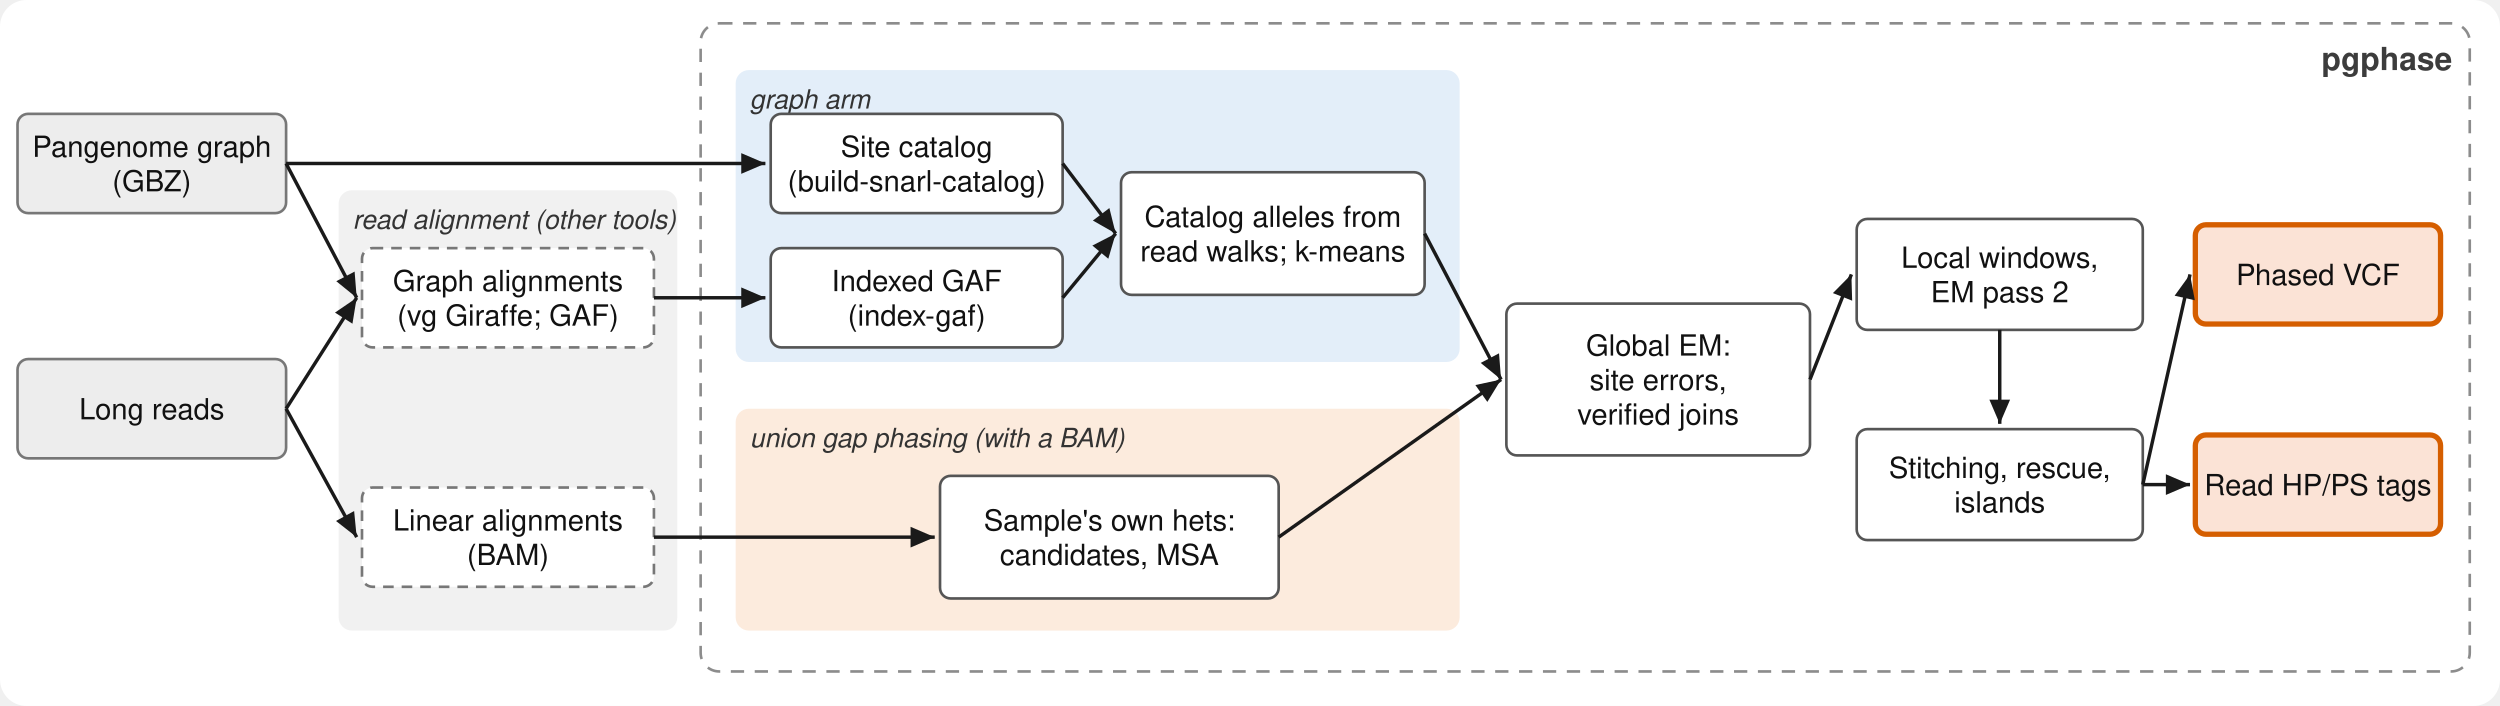
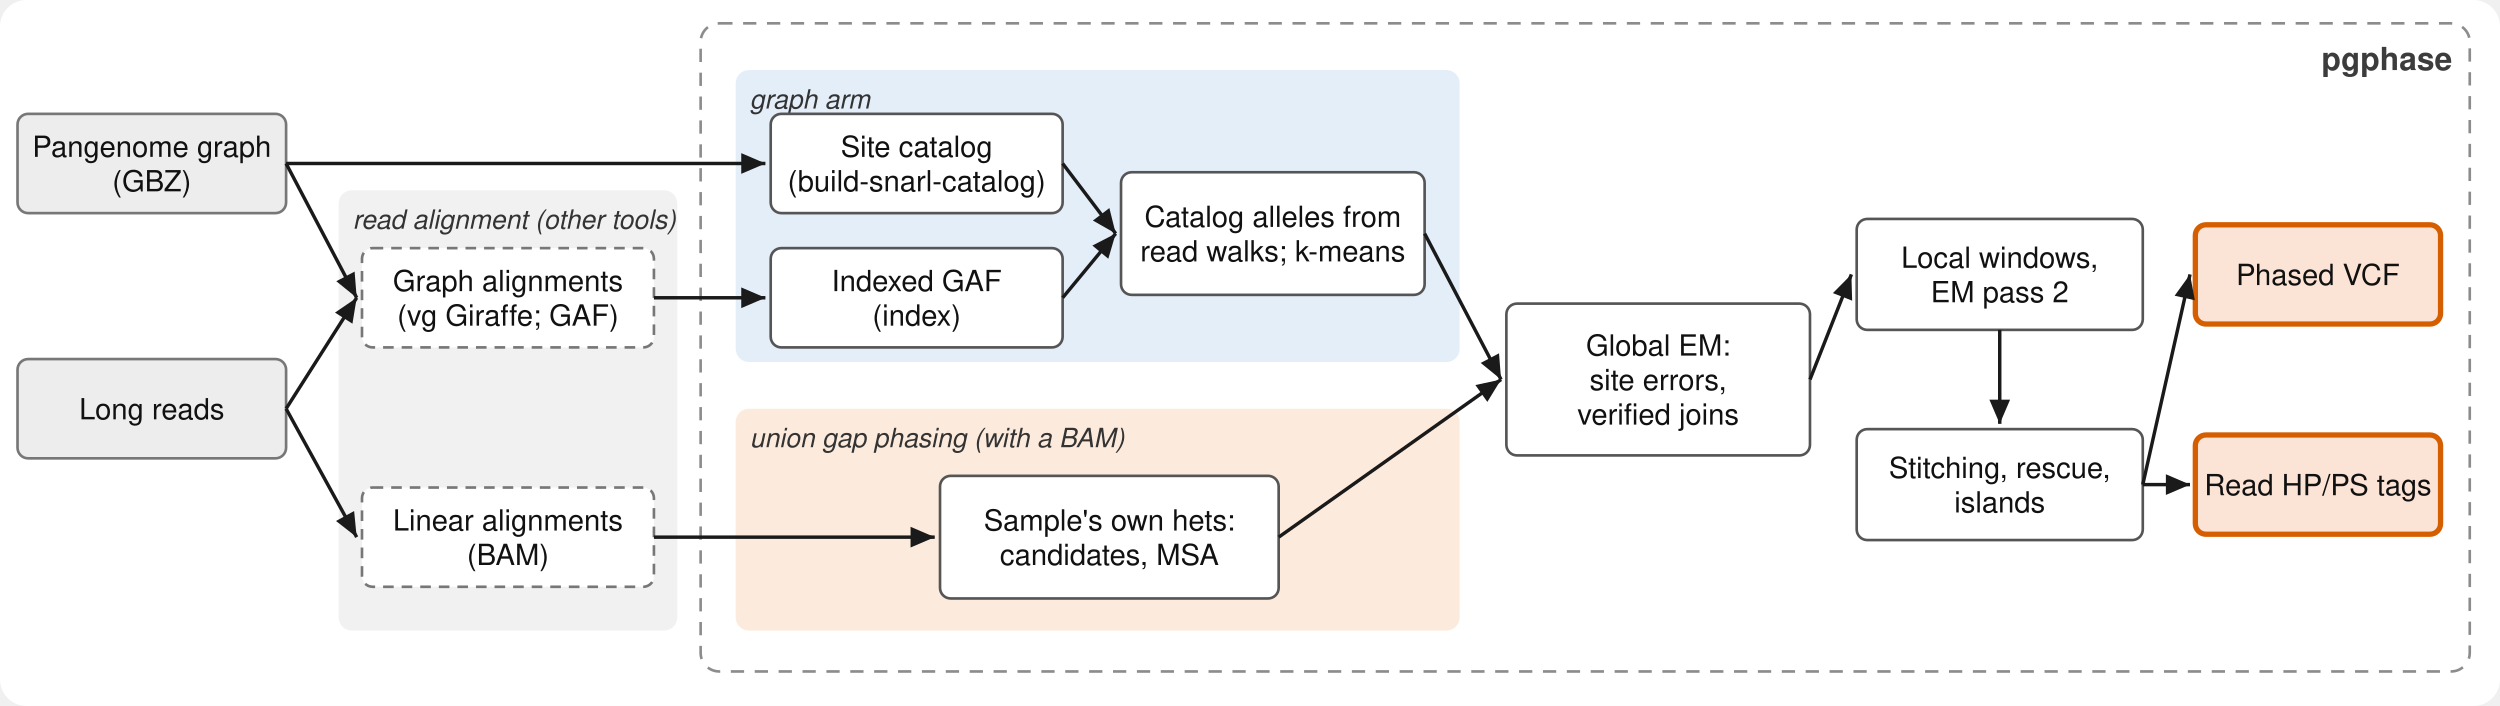
<svg xmlns="http://www.w3.org/2000/svg" style="color:#1a1a1a;font-family:Helvetica,Arial,sans-serif" viewBox="0 0 942 266" class="chart" role="img" aria-label="pgphase pipeline">
  <rect x="0" y="0" width="100%" height="100%" rx="10" fill="#ffffff" />
  <defs>
    <marker id="ah" markerWidth="8" markerHeight="8" refX="7" refY="3" orient="auto">
      <path d="M0,0 L7,3 L0,6 z" fill="currentColor" />
    </marker>
  </defs>
  <rect x="264.0" y="8.8" width="666.6" height="244.2" rx="7" fill="none" stroke="currentColor" stroke-opacity=".5" stroke-dasharray="5 4" />
  <text x="924.0" y="26.4" text-anchor="end" font-size="12" font-weight="700" fill="currentColor" fill-opacity=".85">pgphase</text>
  <rect x="127.6" y="71.7" width="127.6" height="165.9" rx="5" fill="#F1F1F1" />
  <text x="132.9" y="86.2" font-size="10" font-style="italic" fill="#333">read alignment (other tools)</text>
  <rect x="277.2" y="26.4" width="272.8" height="110.0" rx="5" fill="#E3EEF9" />
  <text x="282.5" y="40.9" font-size="10" font-style="italic" fill="#333">graph arm</text>
  <rect x="277.2" y="154.0" width="272.8" height="83.6" rx="5" fill="#FCEBDD" />
  <text x="282.5" y="168.5" font-size="10" font-style="italic" fill="#333">union gap phasing (with a BAM)</text>
  <rect x="6.6" y="42.9" width="101.2" height="37.4" rx="4" fill="#EDEDED" stroke="#777" stroke-width="1" />
  <text x="57.2" y="59.1" text-anchor="middle" font-size="11" fill="#111">Pangenome graph</text>
  <text x="57.2" y="72.1" text-anchor="middle" font-size="11" fill="#111">(GBZ)</text>
  <rect x="6.6" y="135.3" width="101.2" height="37.4" rx="4" fill="#EDEDED" stroke="#777" stroke-width="1" />
  <text x="57.2" y="158.0" text-anchor="middle" font-size="11" fill="#111">Long reads</text>
  <rect x="136.4" y="93.5" width="110.0" height="37.4" rx="4" fill="#FFFFFF" stroke="#777" stroke-width="1" stroke-dasharray="4 3" />
  <text x="191.4" y="109.7" text-anchor="middle" font-size="11" fill="#111">Graph alignments</text>
  <text x="191.4" y="122.7" text-anchor="middle" font-size="11" fill="#111">(vg Giraffe; GAF)</text>
  <rect x="136.4" y="183.7" width="110.0" height="37.4" rx="4" fill="#FFFFFF" stroke="#777" stroke-width="1" stroke-dasharray="4 3" />
  <text x="191.4" y="199.9" text-anchor="middle" font-size="11" fill="#111">Linear alignments</text>
  <text x="191.4" y="212.9" text-anchor="middle" font-size="11" fill="#111">(BAM)</text>
  <rect x="290.4" y="42.9" width="110.0" height="37.4" rx="4" fill="#FFFFFF" stroke="#555" stroke-width="1" />
  <text x="345.4" y="59.1" text-anchor="middle" font-size="11" fill="#111">Site catalog</text>
  <text x="345.4" y="72.1" text-anchor="middle" font-size="11" fill="#111">(build-snarl-catalog)</text>
  <rect x="290.4" y="93.5" width="110.0" height="37.4" rx="4" fill="#FFFFFF" stroke="#555" stroke-width="1" />
  <text x="345.4" y="109.7" text-anchor="middle" font-size="11" fill="#111">Indexed GAF</text>
-   <text x="345.4" y="122.7" text-anchor="middle" font-size="11" fill="#111">(index-gaf)</text>
+   <text x="345.4" y="122.7" text-anchor="middle" font-size="11" fill="#111">(index)</text>
  <rect x="422.4" y="64.9" width="114.4" height="46.2" rx="4" fill="#FFFFFF" stroke="#555" stroke-width="1" />
  <text x="479.6" y="85.5" text-anchor="middle" font-size="11" fill="#111">Catalog alleles from</text>
  <text x="479.6" y="98.5" text-anchor="middle" font-size="11" fill="#111">read walks; k-means</text>
  <rect x="354.2" y="179.3" width="127.6" height="46.2" rx="4" fill="#FFFFFF" stroke="#555" stroke-width="1" />
  <text x="418.0" y="199.9" text-anchor="middle" font-size="11" fill="#111">Sample's own hets:</text>
  <text x="418.0" y="212.9" text-anchor="middle" font-size="11" fill="#111">candidates, MSA</text>
  <rect x="567.6" y="114.4" width="114.4" height="57.2" rx="4" fill="#FFFFFF" stroke="#555" stroke-width="1" />
  <text x="624.8" y="134.0" text-anchor="middle" font-size="11" fill="#111">Global EM:</text>
  <text x="624.8" y="147.0" text-anchor="middle" font-size="11" fill="#111">site errors,</text>
  <text x="624.8" y="160.0" text-anchor="middle" font-size="11" fill="#111">verified joins</text>
  <rect x="699.6" y="82.5" width="107.8" height="41.8" rx="4" fill="#FFFFFF" stroke="#555" stroke-width="1" />
  <text x="753.5" y="100.9" text-anchor="middle" font-size="11" fill="#111">Local windows,</text>
  <text x="753.5" y="113.9" text-anchor="middle" font-size="11" fill="#111">EM pass 2</text>
  <rect x="699.6" y="161.7" width="107.8" height="41.8" rx="4" fill="#FFFFFF" stroke="#555" stroke-width="1" />
  <text x="753.5" y="180.1" text-anchor="middle" font-size="11" fill="#111">Stitching, rescue,</text>
  <text x="753.5" y="193.1" text-anchor="middle" font-size="11" fill="#111">islands</text>
  <rect x="827.2" y="84.7" width="92.4" height="37.4" rx="4" fill="#FBE3D6" stroke="#D55E00" stroke-width="2" />
  <text x="873.4" y="107.4" text-anchor="middle" font-size="11" fill="#111">Phased VCF</text>
  <rect x="827.2" y="163.9" width="92.4" height="37.4" rx="4" fill="#FBE3D6" stroke="#D55E00" stroke-width="2" />
  <text x="873.4" y="186.6" text-anchor="middle" font-size="11" fill="#111">Read HP/PS tags</text>
  <line x1="107.8" y1="61.6" x2="288.4" y2="61.6" stroke="currentColor" stroke-width="1.3" marker-end="url(#ah)" />
  <line x1="107.8" y1="61.6" x2="134.4" y2="112.2" stroke="currentColor" stroke-width="1.3" marker-end="url(#ah)" />
  <line x1="107.8" y1="154.0" x2="134.4" y2="112.2" stroke="currentColor" stroke-width="1.3" marker-end="url(#ah)" />
  <line x1="107.8" y1="154.0" x2="134.4" y2="202.4" stroke="currentColor" stroke-width="1.3" marker-end="url(#ah)" />
  <line x1="246.4" y1="112.2" x2="288.4" y2="112.2" stroke="currentColor" stroke-width="1.3" marker-end="url(#ah)" />
  <line x1="400.4" y1="61.6" x2="420.4" y2="88.0" stroke="currentColor" stroke-width="1.3" marker-end="url(#ah)" />
  <line x1="400.4" y1="112.2" x2="420.4" y2="88.0" stroke="currentColor" stroke-width="1.3" marker-end="url(#ah)" />
  <line x1="246.4" y1="202.4" x2="352.2" y2="202.4" stroke="currentColor" stroke-width="1.3" marker-end="url(#ah)" />
  <line x1="536.8" y1="88.0" x2="565.6" y2="143.0" stroke="currentColor" stroke-width="1.3" marker-end="url(#ah)" />
  <line x1="481.8" y1="202.4" x2="565.6" y2="143.0" stroke="currentColor" stroke-width="1.3" marker-end="url(#ah)" />
  <line x1="682.0" y1="143.0" x2="697.6" y2="103.4" stroke="currentColor" stroke-width="1.3" marker-end="url(#ah)" />
  <line x1="753.5" y1="124.3" x2="753.5" y2="159.7" stroke="currentColor" stroke-width="1.3" marker-end="url(#ah)" />
  <line x1="807.4" y1="182.6" x2="825.2" y2="103.4" stroke="currentColor" stroke-width="1.3" marker-end="url(#ah)" />
  <line x1="807.4" y1="182.6" x2="825.2" y2="182.6" stroke="currentColor" stroke-width="1.3" marker-end="url(#ah)" />
</svg>
